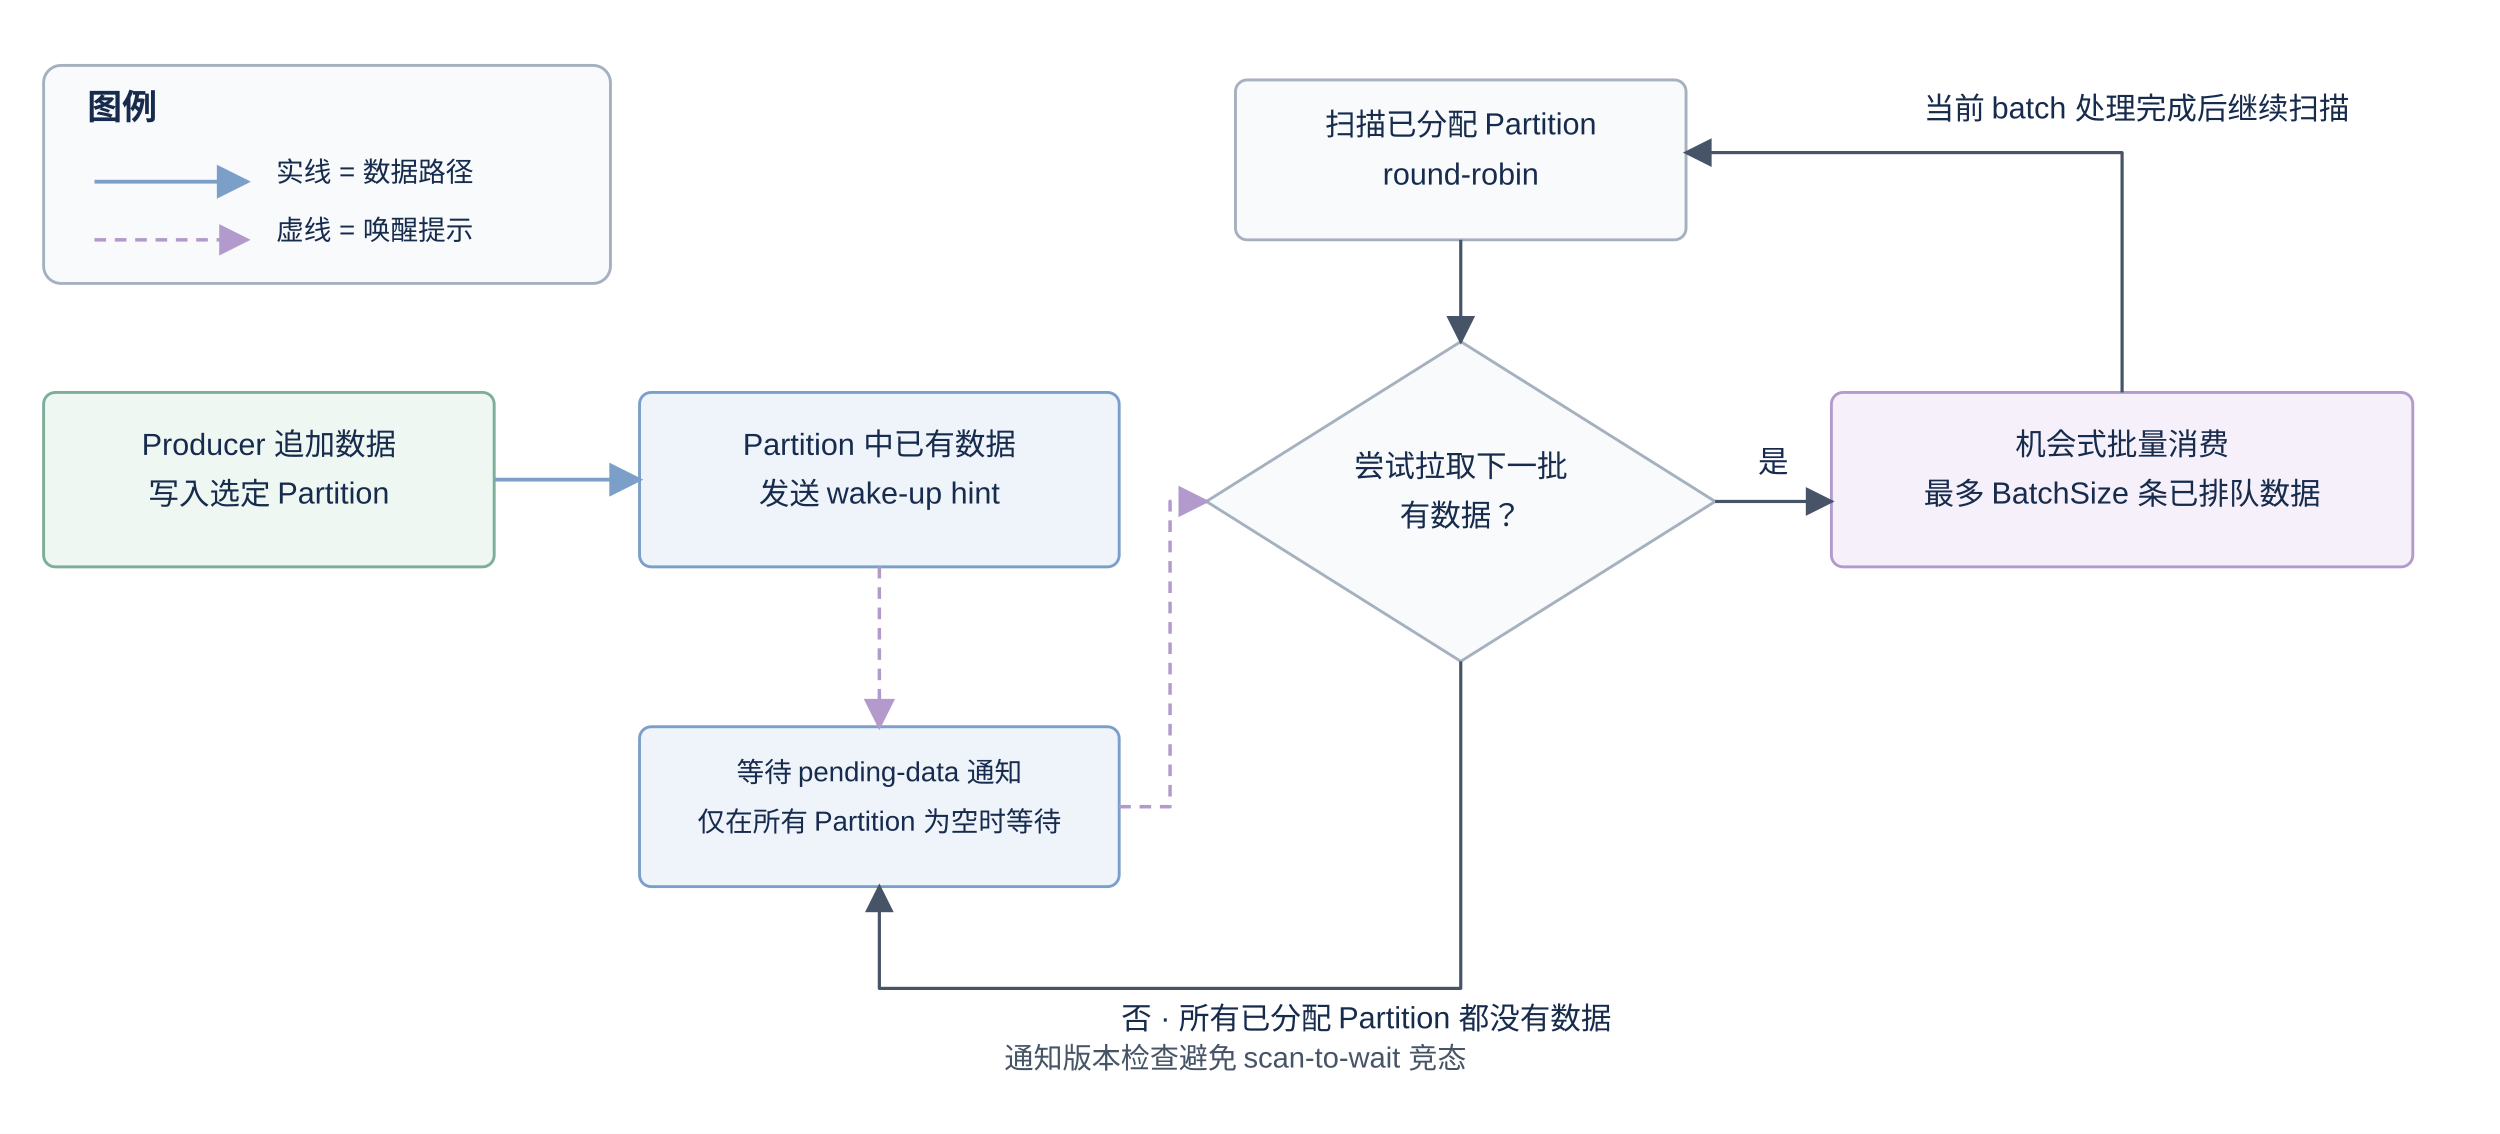
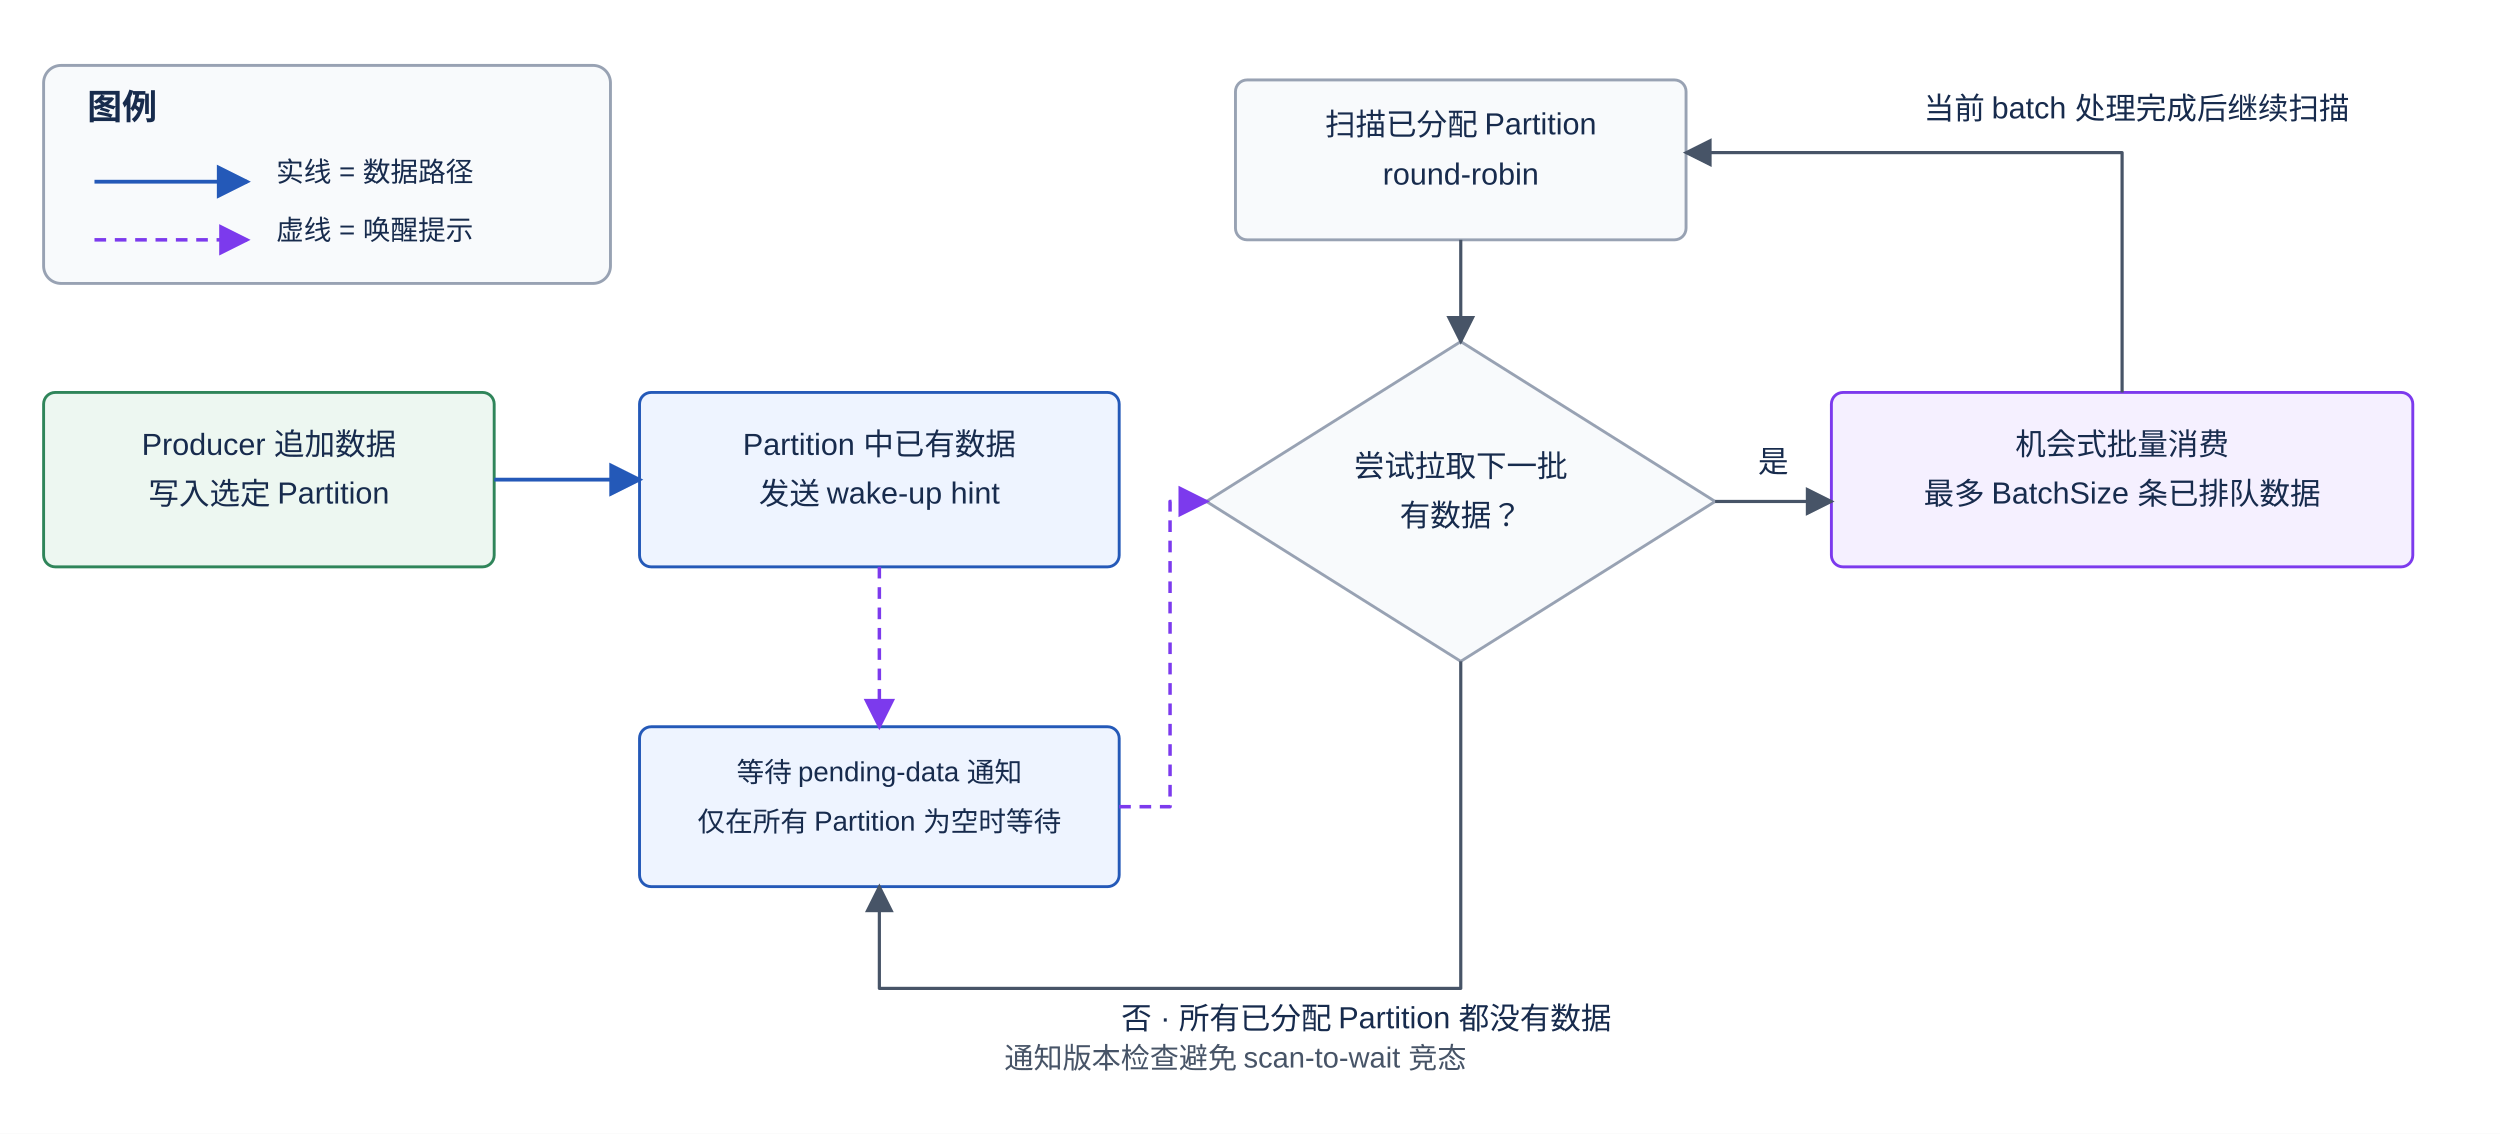
<svg xmlns="http://www.w3.org/2000/svg" width="1720" height="780" viewBox="0 0 1720 780" role="img" aria-labelledby="title description">
  <defs>
    <marker id="arrow" markerWidth="9" markerHeight="9" refX="8" refY="4.5" orient="auto" markerUnits="strokeWidth">
      <path d="M0 0 L9 4.5 L0 9 Z" fill="#475467" />
    </marker>
    <marker id="blue-arrow" markerWidth="9" markerHeight="9" refX="8" refY="4.5" orient="auto" markerUnits="strokeWidth">
-       <path d="M0 0 L9 4.5 L0 9 Z" fill="#7c9fc9" />
+       <path d="M0 0 L9 4.5 L0 9 Z" fill="#2459b8" />
    </marker>
    <marker id="purple-arrow" markerWidth="9" markerHeight="9" refX="8" refY="4.5" orient="auto" markerUnits="strokeWidth">
-       <path d="M0 0 L9 4.5 L0 9 Z" fill="#b29bcc" />
+       <path d="M0 0 L9 4.5 L0 9 Z" fill="#7c3aed" />
    </marker>
    <marker id="green-arrow" markerWidth="9" markerHeight="9" refX="8" refY="4.5" orient="auto" markerUnits="strokeWidth">
-       <path d="M0 0 L9 4.5 L0 9 Z" fill="#7cae9a" />
+       <path d="M0 0 L9 4.5 L0 9 Z" fill="#2f855a" />
    </marker>
    <style>
    text { font-family: Arial, 'PingFang SC', 'Microsoft YaHei', sans-serif; fill:#172b4d; text-anchor:middle; font-size:21px; }
    .node { stroke-width:2; }
-     .client { fill:#eff7f2; stroke:#7cae9a; }
-     .core { fill:#f8fafc; stroke:#a6b1c0; }
-     .router { fill:#eff4fb; stroke:#7c9fc9; }
-     .partition { fill:#eff4fb; stroke:#7c9fc9; }
-     .handler { fill:#f5f0fa; stroke:#b29bcc; }
-     .store { fill:#fcf3ea; stroke:#d2a17e; }
-     .wait { fill:#eff4fb; stroke:#7c9fc9; }
+     .client { fill:#edf7f1; stroke:#2f855a; }
+     .core { fill:#f8fafc; stroke:#98a2b3; }
+     .router { fill:#eef4ff; stroke:#2459b8; }
+     .partition { fill:#eef4ff; stroke:#2459b8; }
+     .handler { fill:#f5f0ff; stroke:#7c3aed; }
+     .store { fill:#fff8e6; stroke:#b56313; }
+     .wait { fill:#eef4ff; stroke:#2459b8; }
    .edge { fill:none; stroke:#475467; stroke-width:2.2; marker-end:url(#arrow); stroke-linejoin:round; }
-     .data { fill:none; stroke:#7c9fc9; stroke-width:2.6; marker-end:url(#blue-arrow); stroke-linejoin:round; }
-     .notify { fill:none; stroke:#b29bcc; stroke-width:2.4; stroke-dasharray:8 6; marker-end:url(#purple-arrow); stroke-linejoin:round; }
-     .assign { fill:none; stroke:#7cae9a; stroke-width:2.4; stroke-dasharray:8 6; marker-end:url(#green-arrow); stroke-linejoin:round; }
+     .data { fill:none; stroke:#2459b8; stroke-width:2.6; marker-end:url(#blue-arrow); stroke-linejoin:round; }
+     .notify { fill:none; stroke:#7c3aed; stroke-width:2.4; stroke-dasharray:8 6; marker-end:url(#purple-arrow); stroke-linejoin:round; }
+     .assign { fill:none; stroke:#2f855a; stroke-width:2.4; stroke-dasharray:8 6; marker-end:url(#green-arrow); stroke-linejoin:round; }
    .label { font-size:21px; }
    .note { font-size:20px; fill:#475467; }
    .small { font-size:19px; }
    .wait-copy { font-size:19px; }
    .left { text-anchor:start; }
    .group-title { font-size:24px; font-weight:700; text-anchor:start; }
  </style>
  </defs>
  <rect width="1720" height="780" fill="white" />
  <rect class="node client" x="30" y="270" width="310" height="120" rx="8" />
  <text x="185.0" y="313.0" class="">Producer 追加数据</text>
  <text x="185.0" y="347.0" class="">写入选定 Partition</text>
  <rect class="node router" x="440" y="270" width="330" height="120" rx="8" />
  <text x="605.0" y="313.0" class="">Partition 中已有数据</text>
  <text x="605.0" y="347.0" class="">发送 wake-up hint</text>
  <rect class="node wait" x="440" y="500" width="330" height="110" rx="8" />
  <text x="605.0" y="538.0" class="wait-copy">等待 pending-data 通知</text>
  <text x="605.0" y="572.0" class="wait-copy">仅在所有 Partition 为空时等待</text>
  <rect class="node core" x="850" y="55" width="310" height="110" rx="8" />
  <text x="1005.0" y="93.0" class="">扫描已分配 Partition</text>
  <text x="1005.0" y="127.0" class="">round-robin</text>
  <path class="node core" d="M1005 235 L1180 345 L1005 455 L830 345 Z" />
  <text x="1005" y="328" class="">尝试拉取下一批</text>
  <text x="1005" y="362" class="">有数据？</text>
  <rect class="node handler" x="1260" y="270" width="400" height="120" rx="8" />
  <text x="1460.0" y="313.0" class="">机会式批量消费</text>
  <text x="1460.0" y="347.0" class="">最多 BatchSize 条已排队数据</text>
  <path class="data" d="M340 330 H440" />
  <path class="notify" d="M605 390 V500" />
  <path class="notify" d="M770 555 H805 V345 H830" />
  <path class="edge" d="M1005 165 V235" />
  <path class="edge" d="M1180 345 H1260" />
  <text x="1220" y="325" class="label">是</text>
  <path class="edge" d="M1460 270 V105 H1160" />
  <text x="1470" y="82" class="label">当前 batch 处理完成后继续扫描</text>
  <path class="edge" d="M1005 455 V680 H605 V610" />
  <text x="940" y="708" class="label">否 · 所有已分配 Partition 都没有数据</text>
  <text x="850" y="735" class="note">通知版本检查避免 scan-to-wait 竞态</text>
-   <rect x="30" y="45" width="390" height="150" rx="12" fill="#f8fafc" stroke="#a6b1c0" stroke-width="2" />
+   <rect x="30" y="45" width="390" height="150" rx="12" fill="#f8fafc" stroke="#98a2b3" stroke-width="2" />
  <text x="60" y="82" class="group-title">图例</text>
  <path class="data" d="M65 125 H170" />
  <text x="190" y="125" class="small left">实线 = 数据路径</text>
  <path class="notify" d="M65 165 H170" />
  <text x="190" y="165" class="small left">虚线 = 唤醒提示</text>
</svg>
